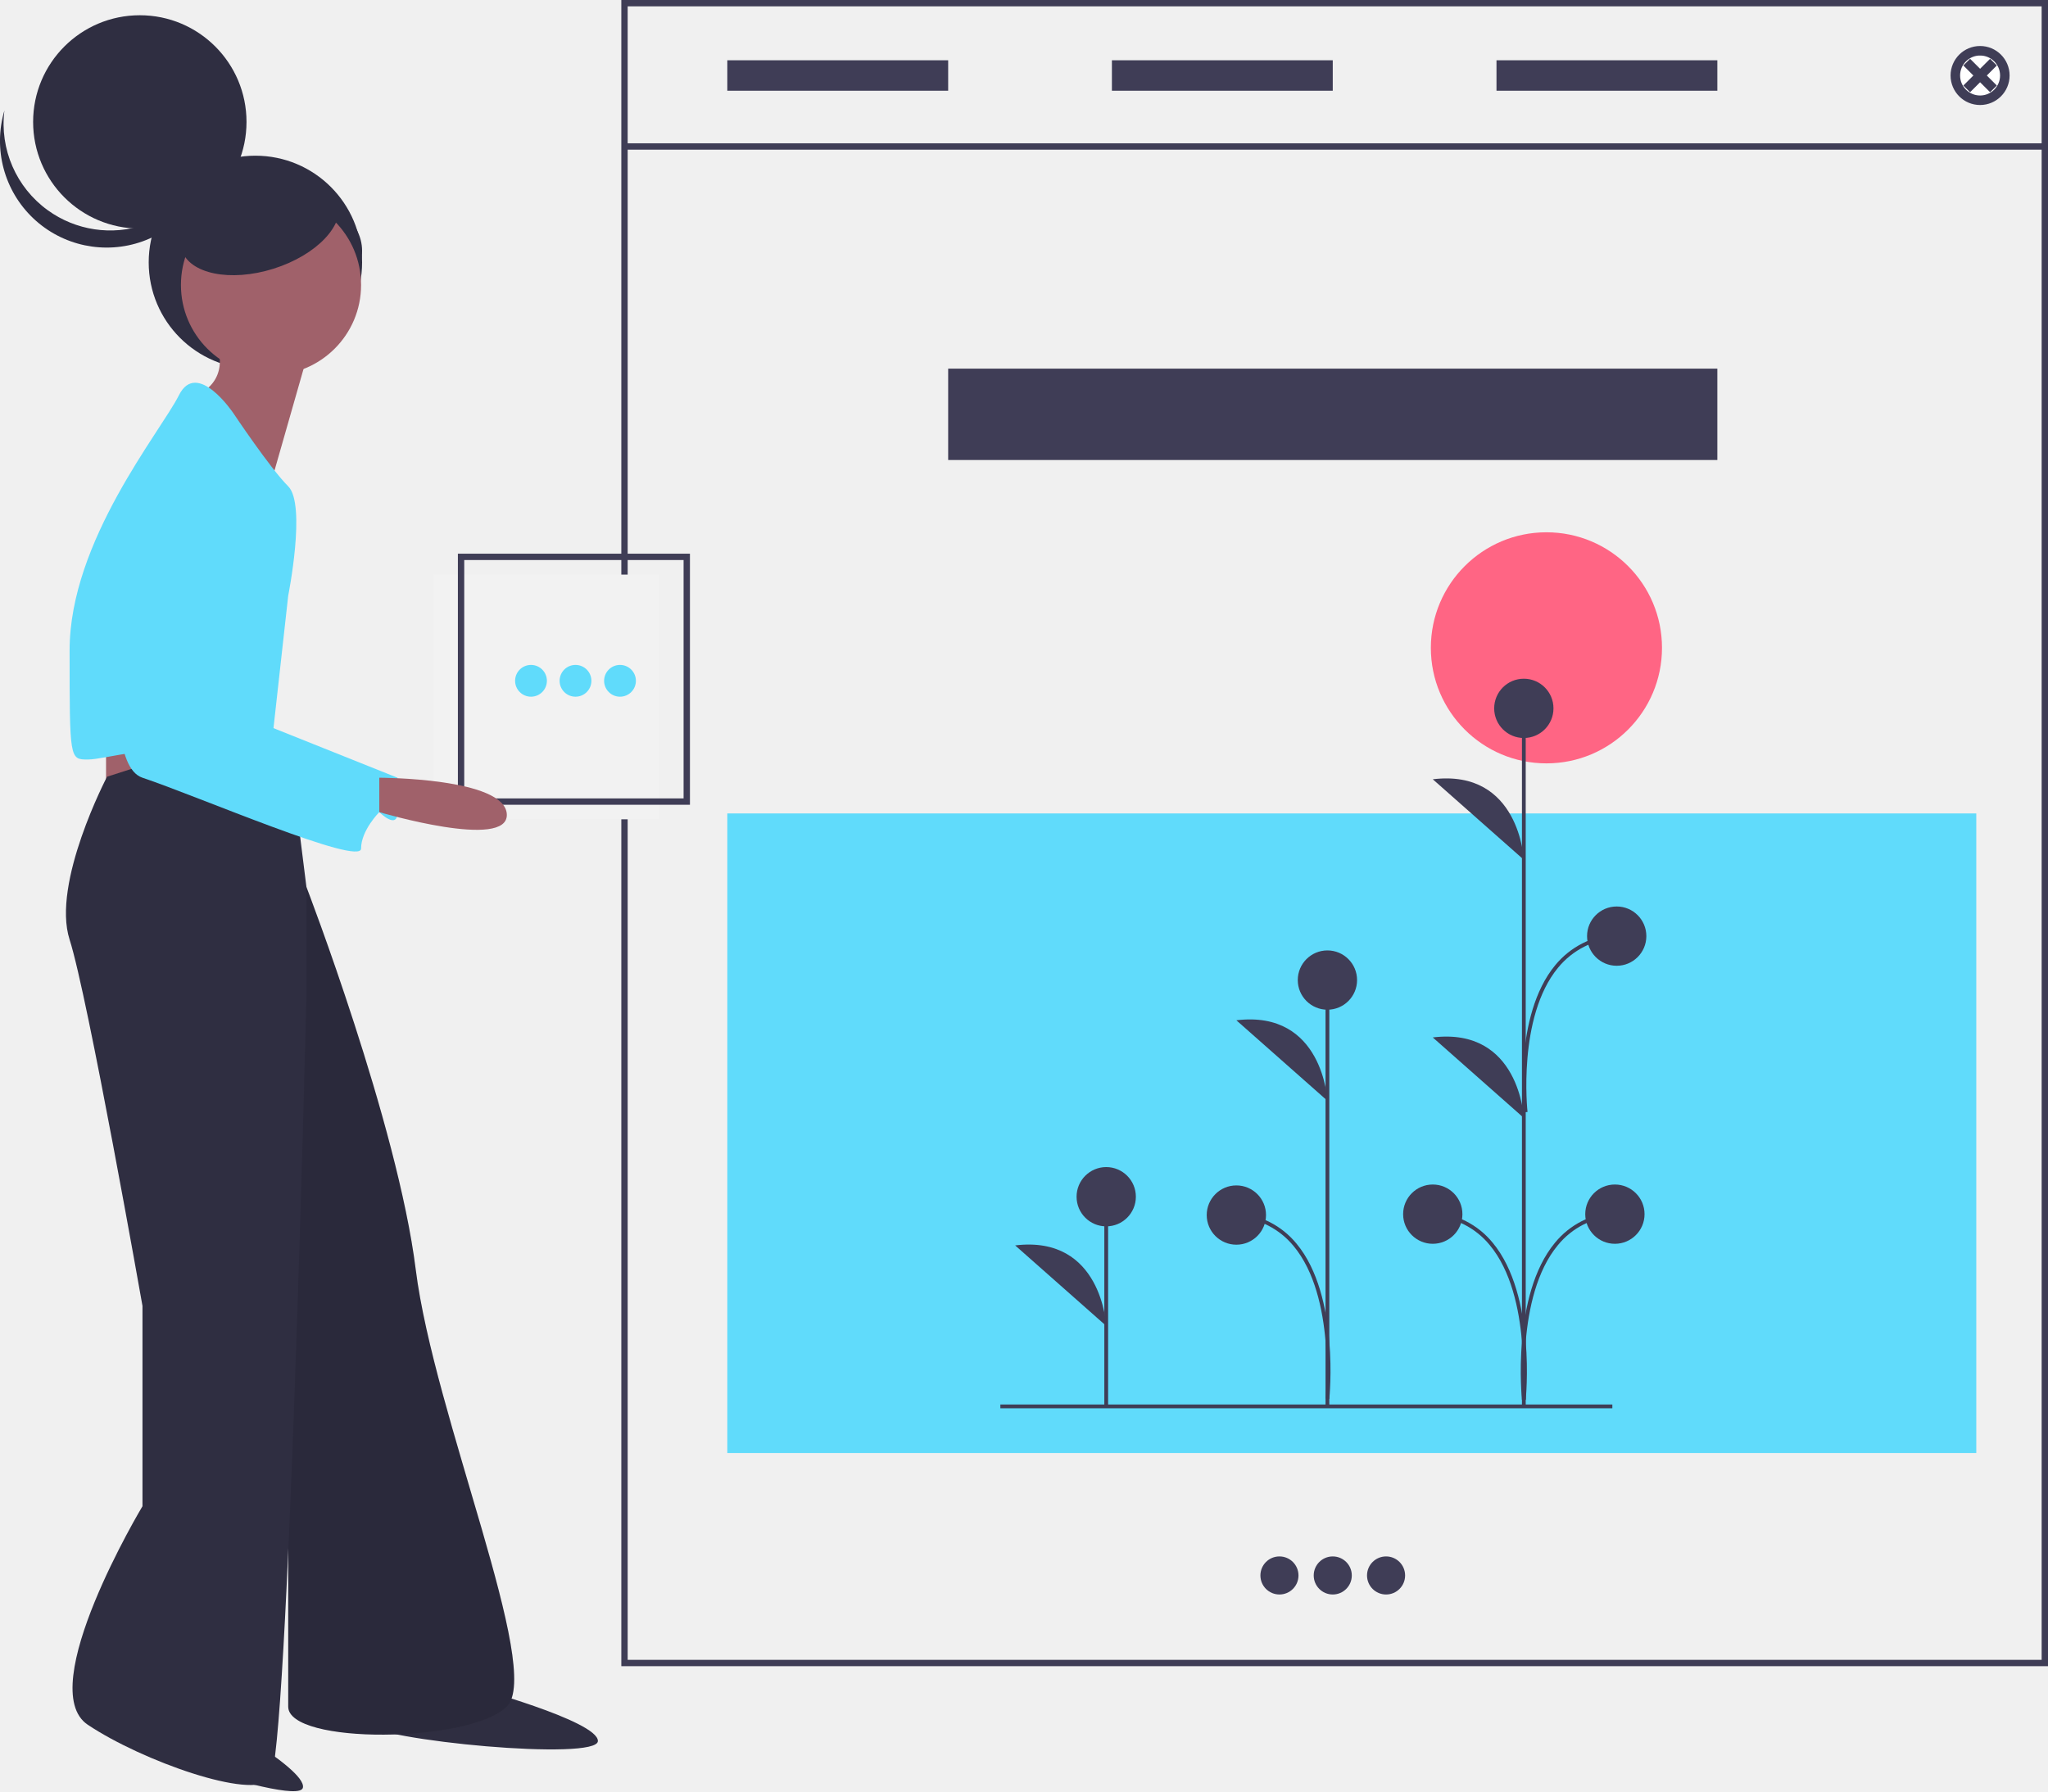
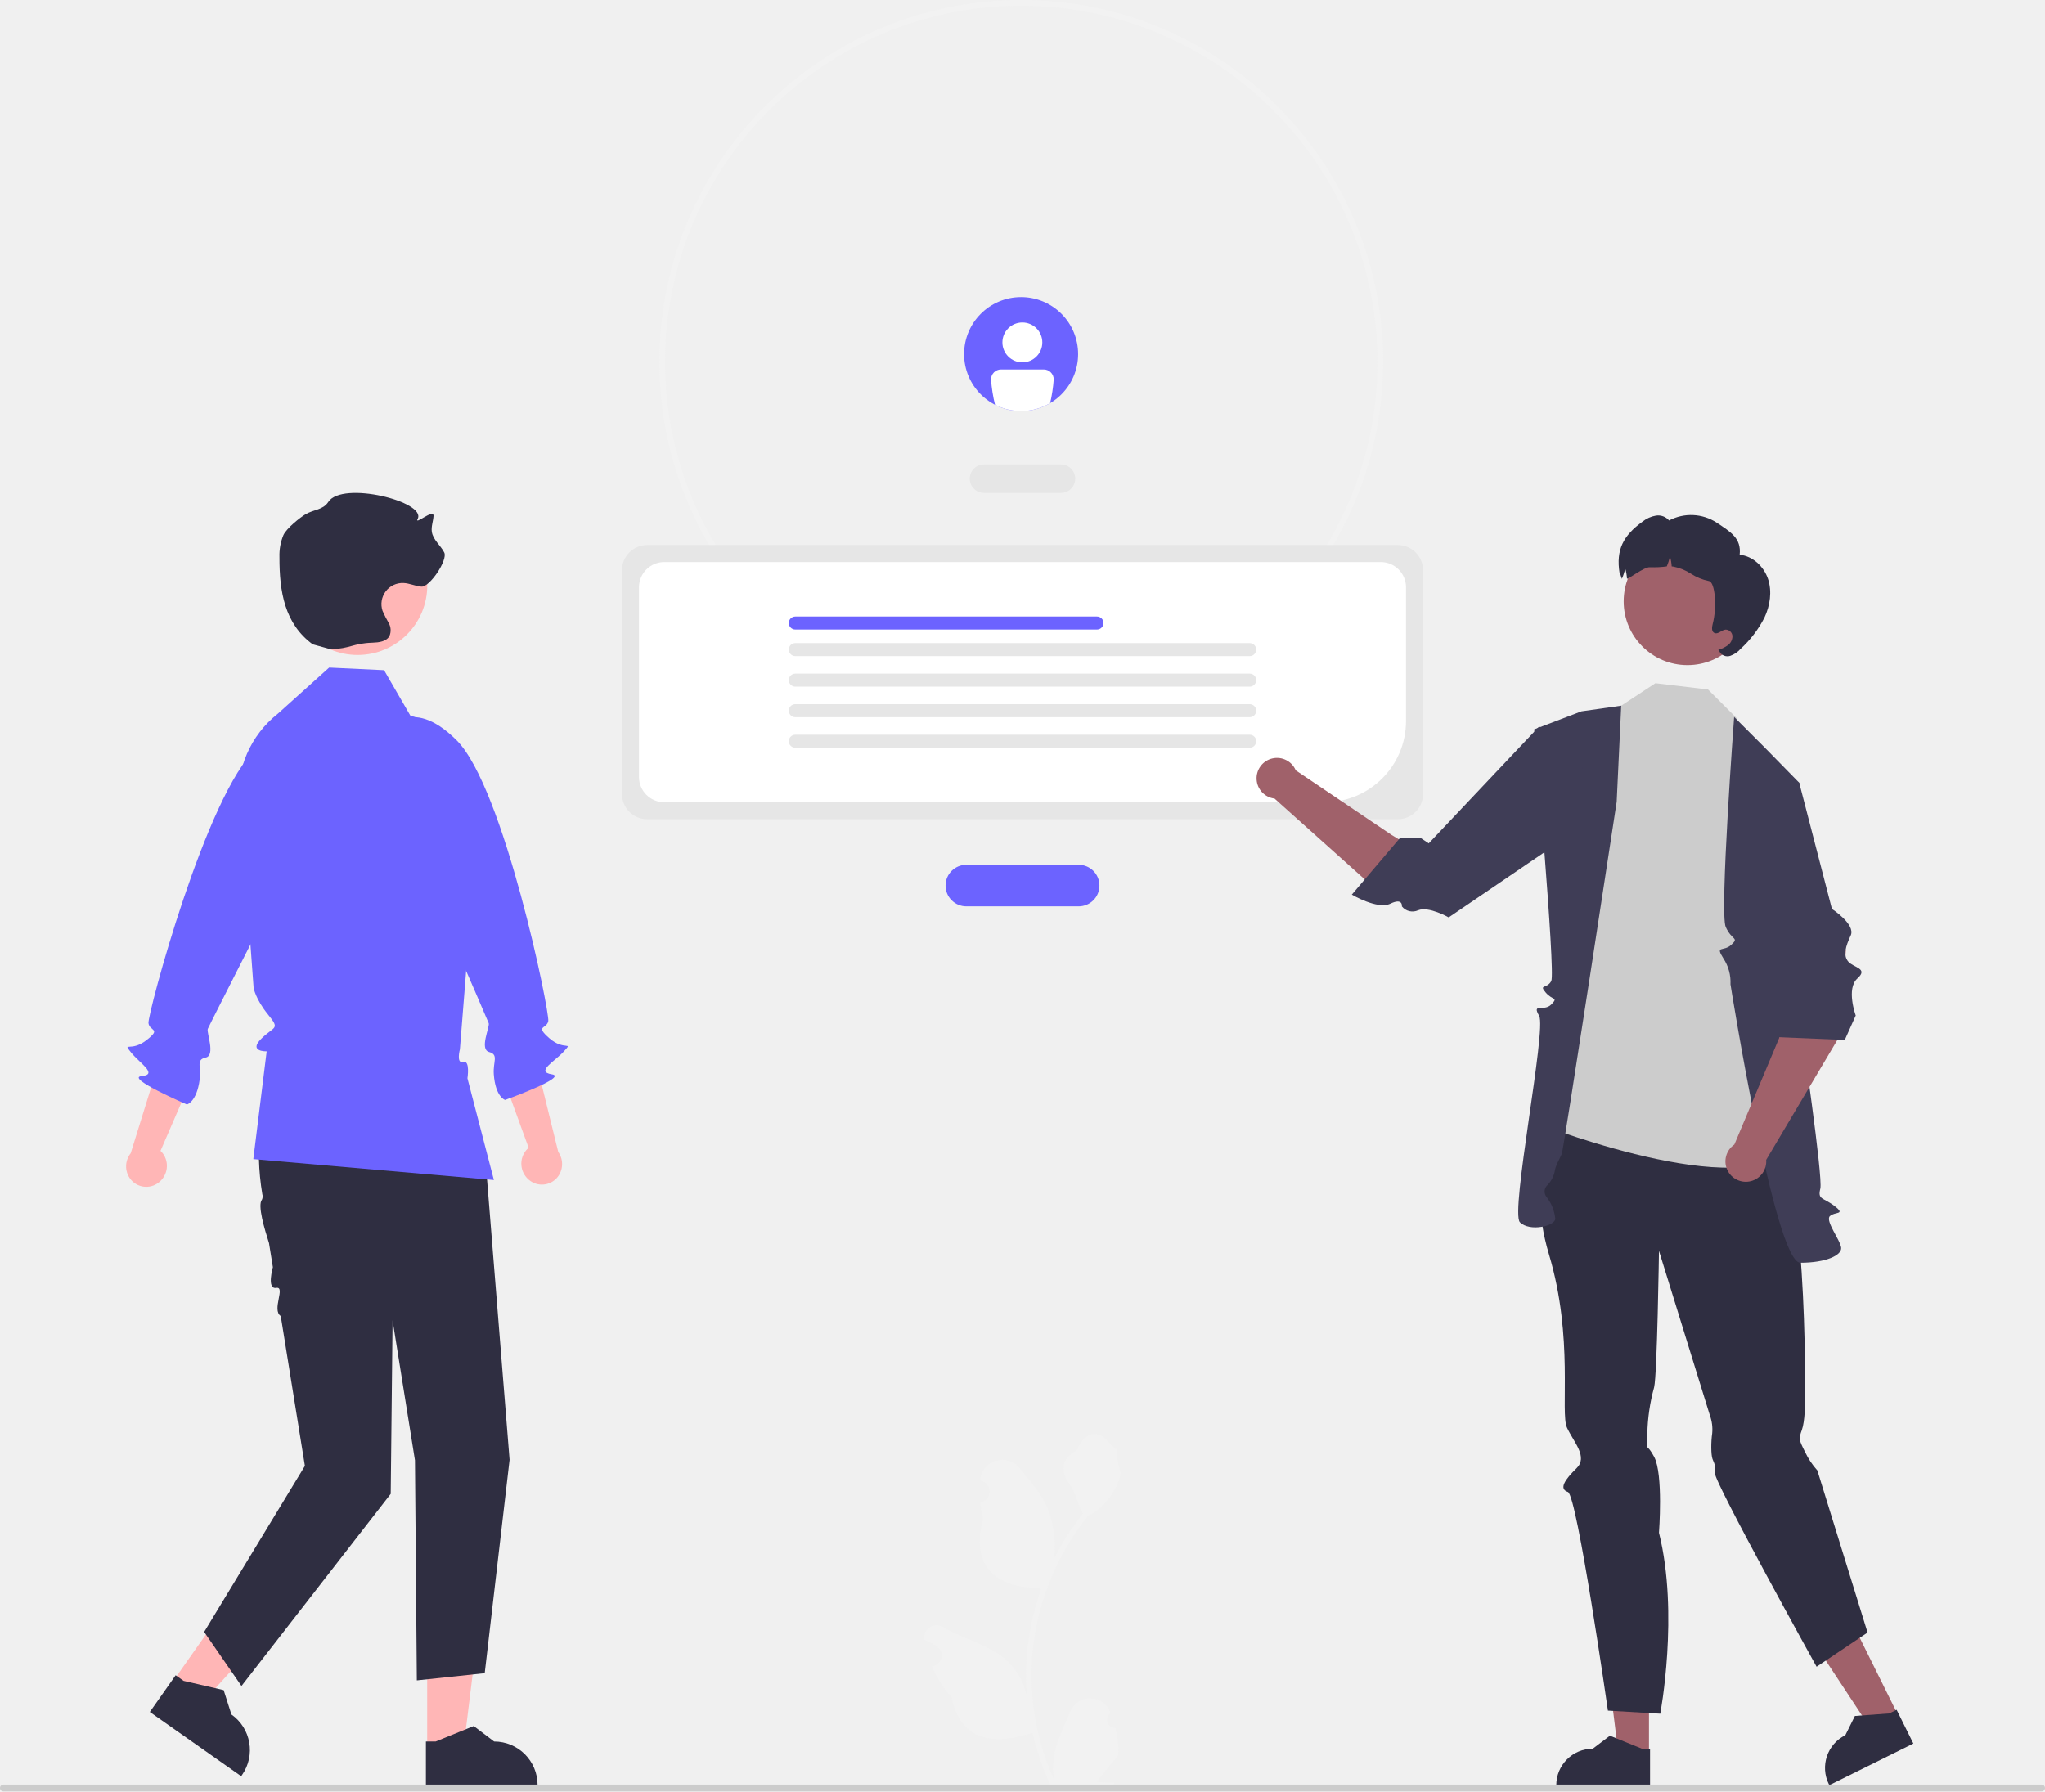
- <svg xmlns="http://www.w3.org/2000/svg" id="b20bc320-2fc8-4403-a458-9220829d6284" data-name="Layer 1" width="645.297" height="564.508" viewBox="0 0 645.297 564.508">
-   <rect x="229.166" y="256.363" width="393.535" height="201.566" fill="#60dbfb" />
-   <circle cx="487.257" cy="204.169" r="36.415" fill="#ff6584" />
-   <rect x="347.96" y="377.156" width="1.19" height="66.055" fill="#3f3d56" />
-   <circle cx="348.555" cy="377.157" r="9.341" fill="#3f3d56" />
-   <path d="M625.906,585.614s-1.334-28.701-28.69-25.365" transform="translate(-277.3517 -167.7461)" fill="#3f3d56" />
-   <rect x="479.543" y="223.347" width="1.19" height="220.328" fill="#3f3d56" />
-   <circle cx="480.138" cy="223.243" r="9.341" fill="#3f3d56" />
-   <circle cx="451.447" cy="382.651" r="9.341" fill="#3f3d56" />
-   <path d="M757.49,438.704s-1.334-28.701-28.69-25.365" transform="translate(-277.3517 -167.7461)" fill="#3f3d56" />
-   <path d="M757.49,520.068s-1.334-28.701-28.69-25.365" transform="translate(-277.3517 -167.7461)" fill="#3f3d56" />
-   <path d="M758.081,608.917l-1.183-.128c.035-.323,3.312-32.448-10.143-48.635a25.051,25.051,0,0,0-18.002-9.164l.092-1.187a26.201,26.201,0,0,1,18.827,9.592C761.448,575.971,758.117,608.589,758.081,608.917Z" transform="translate(-277.3517 -167.7461)" fill="#3f3d56" />
-   <circle cx="508.832" cy="382.651" r="9.341" fill="#3f3d56" />
-   <path d="M756.902,608.917c-.035-.328-3.366-32.946,10.409-49.522a26.201,26.201,0,0,1,18.827-9.592l.092,1.187a25.048,25.048,0,0,0-18.003,9.166c-13.457,16.193-10.176,48.311-10.141,48.633Z" transform="translate(-277.3517 -167.7461)" fill="#3f3d56" />
-   <circle cx="509.401" cy="295.028" r="9.341" fill="#3f3d56" />
-   <path d="M757.472,518.322c-.035-.302-3.285-30.411,9.879-46.347a26.806,26.806,0,0,1,19.357-9.794l.092,1.187a25.657,25.657,0,0,0-18.531,9.365c-12.845,15.551-9.648,45.158-9.614,45.455Z" transform="translate(-277.3517 -167.7461)" fill="#3f3d56" />
-   <rect x="417.658" y="308.874" width="1.19" height="134.49" fill="#3f3d56" />
-   <circle cx="418.253" cy="308.874" r="9.341" fill="#3f3d56" />
-   <path d="M695.604,514.662s-1.334-28.701-28.69-25.365" transform="translate(-277.3517 -167.7461)" fill="#3f3d56" />
-   <path d="M696.196,608.607l-1.183-.129c.034-.317,3.295-31.939-10.04-48a25.171,25.171,0,0,0-18.106-9.203l.092-1.187a26.32,26.32,0,0,1,18.931,9.632C699.547,576.171,696.231,608.285,696.196,608.607Z" transform="translate(-277.3517 -167.7461)" fill="#3f3d56" />
-   <circle cx="389.562" cy="382.935" r="9.341" fill="#3f3d56" />
-   <rect x="315.201" y="442.64" width="192.828" height="1.19" fill="#3f3d56" />
-   <path d="M922.648,692.859H473.122V167.746H922.648Zm-447.526-2H920.648V169.746H475.122Z" transform="translate(-277.3517 -167.7461)" fill="#3f3d56" />
-   <rect x="196.771" y="45.166" width="447.526" height="2" fill="#3f3d56" />
-   <circle cx="623.899" cy="23.796" r="7.799" fill="#fff" />
-   <path d="M901.251,199.841a8.299,8.299,0,1,1,8.299-8.299A8.308,8.308,0,0,1,901.251,199.841Zm0-15.598a7.299,7.299,0,1,0,7.299,7.299A7.306,7.306,0,0,0,901.251,184.244Z" transform="translate(-277.3517 -167.7461)" />
-   <line x1="620.39" y1="20.287" x2="627.409" y2="27.306" fill="#fff" />
-   <rect x="900.751" y="186.579" width="1" height="9.926" transform="translate(-148.8397 525.6093) rotate(-44.99801)" />
-   <line x1="627.409" y1="20.287" x2="620.39" y2="27.306" fill="#fff" />
-   <rect x="896.288" y="191.042" width="9.926" height="1" transform="translate(-148.8222 525.6362) rotate(-45)" />
-   <circle cx="623.899" cy="23.796" r="7.799" fill="none" stroke="#3f3d56" stroke-miterlimit="10" stroke-width="2" />
-   <path d="M901.251,199.841a8.299,8.299,0,1,1,8.299-8.299A8.308,8.308,0,0,1,901.251,199.841Zm0-15.598a7.299,7.299,0,1,0,7.299,7.299A7.306,7.306,0,0,0,901.251,184.244Z" transform="translate(-277.3517 -167.7461)" fill="none" stroke="#3f3d56" stroke-miterlimit="10" stroke-width="2" />
-   <line x1="620.39" y1="20.287" x2="627.409" y2="27.306" fill="none" stroke="#3f3d56" stroke-miterlimit="10" stroke-width="2" />
-   <rect x="900.751" y="186.579" width="1" height="9.926" transform="translate(-148.8397 525.6093) rotate(-44.99801)" fill="none" stroke="#3f3d56" stroke-miterlimit="10" stroke-width="2" />
-   <line x1="627.409" y1="20.287" x2="620.39" y2="27.306" fill="none" stroke="#3f3d56" stroke-miterlimit="10" stroke-width="2" />
-   <rect x="896.288" y="191.042" width="9.926" height="1" transform="translate(-148.8222 525.6362) rotate(-45)" fill="none" stroke="#3f3d56" stroke-miterlimit="10" stroke-width="2" />
-   <rect x="229.165" y="18.997" width="69.588" height="9.598" fill="#3f3d56" />
-   <rect x="350.345" y="18.997" width="69.588" height="9.598" fill="#3f3d56" />
-   <rect x="471.525" y="18.997" width="69.588" height="9.598" fill="#3f3d56" />
-   <rect x="298.754" y="116.181" width="242.36" height="28.795" fill="#3f3d56" />
-   <circle cx="403.136" cy="496.518" r="5.999" fill="#3f3d56" />
-   <circle cx="419.933" cy="496.518" r="5.999" fill="#3f3d56" />
-   <circle cx="436.731" cy="496.518" r="5.999" fill="#3f3d56" />
-   <rect x="136.494" y="181.086" width="71.117" height="77.126" fill="#f2f2f2" />
-   <path d="M494.742,421.372H421.625V342.245H494.742Zm-71.117-2H492.742V344.245H423.625Z" transform="translate(-277.3517 -167.7461)" fill="#3f3d56" />
-   <circle cx="167.31" cy="214.563" r="5.008" fill="#60dbfb" />
-   <circle cx="181.333" cy="214.563" r="5.008" fill="#60dbfb" />
-   <circle cx="195.356" cy="214.563" r="5.008" fill="#60dbfb" />
-   <path d="M337.746,705.041s36.531,19.935,35.04,26.136c-.809,3.364-20.45-1.661-38.929-8.068-15.583-5.403,8.647-3.011,6.708-6.178C336.325,710.008,337.746,705.041,337.746,705.041Z" transform="translate(-277.3517 -167.7461)" fill="#2f2e41" />
-   <path d="M425.563,699.211s40.179,10.842,40.179,17.22-68.879,0-74.619-5.74S425.563,699.211,425.563,699.211Z" transform="translate(-277.3517 -167.7461)" fill="#2f2e41" />
-   <path d="M356.684,418.593l17.22,28.7s28.7,74.619,34.439,120.538,40.179,126.278,28.7,137.758-68.879,12.118-68.879,0V470.252Z" transform="translate(-277.3517 -167.7461)" fill="#2f2e41" />
-   <path d="M356.684,418.593l17.22,28.7s28.7,74.619,34.439,120.538,40.179,126.278,28.7,137.758-68.879,12.118-68.879,0V470.252Z" transform="translate(-277.3517 -167.7461)" opacity="0.1" />
-   <path d="M310.764,395.633v22.96c0,5.74,34.439,5.74,34.439,5.74V401.373Z" transform="translate(-277.3517 -167.7461)" fill="#a0616a" />
-   <path d="M327.984,407.113l-16.901,5.421s-17.539,33.483-11.799,51.34,22.96,115.436,22.96,115.436v63.139s-34.439,57.399-17.22,68.879,51.659,23.597,57.399,17.22S373.903,481.732,373.903,481.732V447.293l-5.74-45.919Z" transform="translate(-277.3517 -167.7461)" fill="#2f2e41" />
-   <circle cx="80.473" cy="82.686" r="33.618" fill="#2f2e41" />
-   <circle cx="44.054" cy="38.422" r="33.618" fill="#2f2e41" />
-   <path d="M292.408,234.006a33.619,33.619,0,0,0,51.914-17.652,33.619,33.619,0,1,1-65.579-13.786A33.607,33.607,0,0,0,292.408,234.006Z" transform="translate(-277.3517 -167.7461)" fill="#2f2e41" />
-   <ellipse cx="92.239" cy="79.044" rx="21.851" ry="17.089" fill="#2f2e41" />
-   <circle cx="85.391" cy="89.811" r="28.381" fill="#a0616a" />
-   <path d="M345.204,275.095s5.74,11.48-5.74,17.22,22.96,28.7,22.96,28.7l11.48-40.179Z" transform="translate(-277.3517 -167.7461)" fill="#a0616a" />
-   <path d="M350.944,298.055s-11.48-17.22-17.22-5.74-34.439,45.919-34.439,80.359,0,34.439,5.74,34.439,22.96-5.74,28.7,0,28.7,0,28.7,0l5.74-51.659s5.74-28.7,0-34.439S350.944,298.055,350.944,298.055Z" transform="translate(-277.3517 -167.7461)" fill="#60dbfb" />
-   <path d="M322.244,321.015s-17.22,86.099,0,91.838,68.879,28.062,68.879,22.322,5.74-11.48,5.74-11.48,5.74,5.74,5.74,0v-10.842L345.204,389.894v-57.399s11.48-28.7,0-28.7S322.244,321.015,322.244,321.015Z" transform="translate(-277.3517 -167.7461)" fill="#60dbfb" />
-   <path d="M396.863,412.853s39.542,0,40.179,11.48-40.179-.638-40.179-.638Z" transform="translate(-277.3517 -167.7461)" fill="#a0616a" />
-   <ellipse cx="359.235" cy="238.743" rx="25.83" ry="14.35" transform="translate(-332.486 -48.77832) rotate(-17.48536)" fill="#2f2e41" />
+ <svg xmlns="http://www.w3.org/2000/svg" data-name="Layer 1" width="717.67" height="628.751" viewBox="0 0 717.67 628.751">
+   <path d="M619.555,700.629a2.807,2.807,0,0,1-2.035-4.866l.192-.765q-.038-.092-.076-.184a7.539,7.539,0,0,0-13.907.052c-2.275,5.478-5.17,10.966-5.883,16.758a22.303,22.303,0,0,0,.392,7.671,89.42,89.42,0,0,1-8.134-37.139,86.307,86.307,0,0,1,.535-9.628q.444-3.931,1.231-7.807a90.456,90.456,0,0,1,17.938-38.337,24.073,24.073,0,0,0,10.012-10.387,18.363,18.363,0,0,0,1.67-5.018c-.487.064-1.838-7.359-1.47-7.815-.679-1.031-1.895-1.543-2.637-2.549-3.689-5.002-8.773-4.129-11.426,2.669-5.669,2.861-5.724,7.606-2.245,12.169,2.213,2.903,2.517,6.832,4.459,9.94-.2.256-.408.503-.607.759a91.039,91.039,0,0,0-9.502,15.054,37.846,37.846,0,0,0-2.259-17.579c-2.163-5.217-6.216-9.611-9.786-14.122-4.288-5.418-13.08-3.053-13.836,3.814q-.011.1-.021.199.795.449,1.557.952a3.808,3.808,0,0,1-1.535,6.93l-.078.012a37.891,37.891,0,0,0,.999,5.665c-4.579,17.71,5.307,24.16,19.424,24.45.312.16.615.32.927.471A92.924,92.924,0,0,0,588.45,675.54a88.135,88.135,0,0,0,.064,14.231l-.024-.168a23.289,23.289,0,0,0-7.95-13.448c-6.118-5.026-14.762-6.877-21.363-10.916a4.371,4.371,0,0,0-6.694,4.252q.013.088.027.176a25.579,25.579,0,0,1,2.868,1.382q.795.449,1.557.952a3.808,3.808,0,0,1-1.535,6.93l-.078.012c-.056.008-.104.016-.16.024a37.923,37.923,0,0,0,6.975,10.923c2.863,15.46,15.162,16.927,28.318,12.425h.008a92.897,92.897,0,0,0,6.24,18.218h22.293c.08-.248.152-.503.224-.751a25.329,25.329,0,0,1-6.169-.367c1.654-2.03,3.308-4.075,4.962-6.105a1.383,1.383,0,0,0,.104-.12c.839-1.039,1.686-2.069,2.525-3.108l0-.001a37.101,37.101,0,0,0-1.087-9.451Z" transform="translate(-228.1256 -94.1362)" fill="#f2f2f2" />
+   <path d="M586.526,348.136a127,127,0,1,1,127-127A127.144,127.144,0,0,1,586.526,348.136Zm0-252a125,125,0,1,0,125,125A125.141,125.141,0,0,0,586.526,96.136Z" transform="translate(-228.1256 -94.1362)" fill="#f2f2f2" />
+   <path d="M600.461,267.136h-27a5,5,0,0,1,0-10h27a5,5,0,0,1,0,10Z" transform="translate(-228.1256 -94.1362)" fill="#e6e6e6" />
+   <path d="M606.663,412.253h-39.405a7.297,7.297,0,1,1,0-14.595h39.405a7.297,7.297,0,1,1,0,14.595Z" transform="translate(-228.1256 -94.1362)" fill="#6c63ff" />
+   <path d="M718.673,381.666H455.248a8.863,8.863,0,0,1-8.853-8.853V294.279a8.863,8.863,0,0,1,8.853-8.853H718.673a8.863,8.863,0,0,1,8.853,8.853v78.534A8.863,8.863,0,0,1,718.673,381.666Z" transform="translate(-228.1256 -94.1362)" fill="#e6e6e6" />
+   <path d="M693.078,375.695H461.221a8.863,8.863,0,0,1-8.853-8.853V300.255a8.863,8.863,0,0,1,8.853-8.853H712.701a8.863,8.863,0,0,1,8.853,8.853v46.963A28.509,28.509,0,0,1,693.078,375.695Z" transform="translate(-228.1256 -94.1362)" fill="#fff" />
+   <path d="M613.101,315.083H507.224a2.283,2.283,0,1,1,0-4.566H613.101a2.283,2.283,0,0,1,0,4.566Z" transform="translate(-228.1256 -94.1362)" fill="#6c63ff" />
+   <path d="M666.698,324.422H507.224a2.283,2.283,0,1,1,0-4.566H666.698a2.283,2.283,0,0,1,0,4.566Z" transform="translate(-228.1256 -94.1362)" fill="#e6e6e6" />
+   <path d="M666.698,335.141H507.224a2.283,2.283,0,1,1,0-4.566H666.698a2.283,2.283,0,0,1,0,4.566Z" transform="translate(-228.1256 -94.1362)" fill="#e6e6e6" />
+   <path d="M666.698,345.861H507.224a2.283,2.283,0,1,1,0-4.566H666.698a2.283,2.283,0,0,1,0,4.566Z" transform="translate(-228.1256 -94.1362)" fill="#e6e6e6" />
+   <path d="M666.698,356.58H507.224a2.283,2.283,0,1,1,0-4.566H666.698a2.283,2.283,0,0,1,0,4.566Z" transform="translate(-228.1256 -94.1362)" fill="#e6e6e6" />
+   <polygon points="578.689 615.836 567.988 615.835 562.897 574.558 578.692 574.559 578.689 615.836" fill="#a0616a" />
+   <path d="M807.192,721.136l-32.909-.001v-.416a12.81,12.81,0,0,1,12.809-12.809h.001l6.011-4.56,11.215,4.561,2.873 0Z" transform="translate(-228.1256 -94.1362)" fill="#2f2e41" />
+   <polygon points="666.179 602.133 656.59 606.883 633.703 572.157 647.856 565.146 666.179 602.133" fill="#a0616a" />
+   <path d="M899.599,706.106l-29.488,14.609-.185-.373a12.81,12.81,0,0,1,5.791-17.164l.001-0,3.362-6.755,12.075-.892,2.574-1.275Z" transform="translate(-228.1256 -94.1362)" fill="#2f2e41" />
+   <path d="M775.112,488.1s-12.181,16.982-3.389,46.32,3.857,55.568,6.325,60.828,7.436,10.254,3.331,14.242-6.267,7.23-3.025,8.311,14.051,76.74,14.051,76.74l18.374,1.081s6.656-35.146-.455-63.509c0,0,1.561-20.59-1.694-26.638s-2.617-.593-2.396-8.184a66.656,66.656,0,0,1,2.383-16.238c1.081-4.323,1.707-47.898,1.707-47.898l17.887,57.824a14.399,14.399,0,0,1,.789,6.226c-.443,2.979-.446,7.43.096,8.987s1.146,1.885.844,4.964,35.698,67.979,35.698,67.979l17.887-12-17.623-56.9a26.753,26.753,0,0,1-4.323-6.485c-2.162-4.323-2.246-4.562-1.123-7.685S861.58,586.857,861.58,585.036s1.123-84.503-12.949-96.664S775.112,488.1,775.112,488.1Z" transform="translate(-228.1256 -94.1362)" fill="#2f2e41" />
+   <path d="M841.188,356.559l-3.662-10.423-10-10L809.081,333.934l-12.008,7.895-11.121,10.964L769.526,489.136s77.583,29.912,87.748,4.809Z" transform="translate(-228.1256 -94.1362)" fill="#ccc" />
+   <path d="M847.477,356.559l-10.776-10.776s-5.148,68.872-2.955,73.716,4.776,3.608,1.984,6.226-5.791.02-2.791,4.819a15.191,15.191,0,0,1,2.477,9.09s15.523,97.71,24.523,97.71,14.635-2.635,14.317-5.317-5.626-9.362-3.972-11.023,5.733-.406,1.694-3.533-6.039-2.127-5.039-6.127-6.645-55.854-6.645-55.854l-.746-86.614Z" transform="translate(-228.1256 -94.1362)" fill="#3f3d56" />
+   <path d="M797.073,341.829l-13.956,1.975-16.591,6.333s7.578,85.482,5.995,88.344-4.393,1.075-1.988,3.969,4.57,1.61,1.988,4.252-6.929-.705-4.255,3.969-10.209,69.015-6.74,72.467,12.406,1.304,12.409-1.245a14.759,14.759,0,0,0-2.996-7.549,3.042,3.042,0,0,1,0-4,9.778,9.778,0,0,0,2.793-5.046c.207-1.954,1.735-4.356,2.471-6.155s19.279-123.591,19.279-123.591Z" transform="translate(-228.1256 -94.1362)" fill="#3f3d56" />
+   <path d="M737.526,409.136l6.294-3.286C735.962,398.762,716.463,387.164,716.463,387.164l-33.606-22.656a7.163,7.163,0,1,0-7.441,9.913l37.661,33.741Z" transform="translate(-228.1256 -94.1362)" fill="#a0616a" />
+   <path d="M783.526,384.136l.068-27.634-15.351-7.342L729.526,390.136l-3-2h-7l-17,20s9.054,5.366,13.527,3.183,4.053.954,4.053.954a4.743,4.743,0,0,0,5.719,1.346c3.701-1.482,10.701,2.518,10.701,2.518Z" transform="translate(-228.1256 -94.1362)" fill="#3f3d56" />
+   <circle cx="592.194" cy="211.063" r="22.386" fill="#a0616a" />
+   <path d="M847.344,310.883a38.93,38.93,0,0,1-8.375,10.997,8.683,8.683,0,0,1-3.643,2.457,3.174,3.174,0,0,1-3.775-1.507l-.415-.567a11.553,11.553,0,0,0,3.351-1.657,3.934,3.934,0,0,0,1.621-3.214,2.423,2.423,0,0,0-2.468-2.281c-1.398.166-2.648,1.799-3.901,1.17-1.012-.515-.867-1.988-.577-3.1,1.558-5.805.906-14.803-1.336-15.117a18.133,18.133,0,0,1-6.262-2.563,17.569,17.569,0,0,0-6.282-2.526c-.161-.021-.325-.033-.498-.047a14.872,14.872,0,0,0-.621-3.529,17.401,17.401,0,0,1-1.108,3.525,34.518,34.518,0,0,1-5.851.296c-2.084-.242-8.073,4.614-8.118,3.946a14.871,14.871,0,0,0-.621-3.529,17.401,17.401,0,0,1-1.108,3.525c-.022.046-.033.085-.055.132-.637-1.552-.819-3.289-.803-1.992-1.337-8.249,1.315-13.216,8.085-18.108a10.219,10.219,0,0,1,4.662-2.087,5.023,5.023,0,0,1,4.62,1.707,16.489,16.489,0,0,1,16.707.757c4.87,3.263,8.712,5.433,8.064,11.267,4.616.445,8.515,4.152,9.973,8.545C850.054,301.784,849.303,306.694,847.344,310.883Z" transform="translate(-228.1256 -94.1362)" fill="#2f2e41" />
+   <path d="M875.919,427.532l-16.061-2.3c-5.432,9.083-7.362,33.258-7.362,33.258L836.778,495.848a7.163,7.163,0,1,0,11.167,5.38l25.807-43.484Z" transform="translate(-228.1256 -94.1362)" fill="#a0616a" />
+   <path d="M838.939,371.841l6.805-9.373,13.8,6.413,11.477,44.273s8.381,5.454,6.593,9.302-2.739,6.952-.89,9.157,7.231,2.367,3.221,5.962-.577,12.987-.577,12.987l-3.843,8.576-24-1Z" transform="translate(-228.1256 -94.1362)" fill="#3f3d56" />
+   <path d="M283.864,509.151a7.392,7.392,0,0,0,1.375-10.218,7.091,7.091,0,0,0-.787-.869l10.248-23.664-10.178-9.425-10.534,33.935a7.371,7.371,0,0,0-.16,8.998,7.054,7.054,0,0,0,9.883,1.362Q283.788,509.212,283.864,509.151Z" transform="translate(-228.1256 -94.1362)" fill="#ffb6b6" />
+   <path d="M343.401,355.636s-7.586-14.421-25.184,1.153S279.824,450.318,280.228,453.249s4.705,1.772-.735,5.991-8.449.428-5.44,4.22,9.735,7.808,3.779,8.371,15.879,9.958,15.879,9.958,3.434-.825,4.488-8.749c.592-4.451-1.414-6.978,2.117-7.72s.221-8.791.729-10.057,28.695-56.581,28.695-56.581Z" transform="translate(-228.1256 -94.1362)" fill="#6c63ff" />
+   <polygon points="149.919 613.706 162.661 613.705 168.724 564.551 149.916 564.552 149.919 613.706" fill="#ffb6b6" />
+   <path d="M377.595,721.136l39.188-.001v-.496A15.254,15.254,0,0,0,401.53,705.386H401.529l-7.158-5.431-13.356,5.431-3.421 0Z" transform="translate(-228.1256 -94.1362)" fill="#2f2e41" />
+   <polygon points="60.597 590.265 71.021 597.594 104.255 560.873 88.868 550.055 60.597 590.265" fill="#ffb6b6" />
+   <path d="M280.709,695.018l32.057,22.54.285-.405a15.254,15.254,0,0,0-3.704-21.251l-.001-.001-2.732-8.56-14.049-3.239-2.798-1.968Z" transform="translate(-228.1256 -94.1362)" fill="#2f2e41" />
+   <path d="M327.271,463.302l-1.059,2.262c-6.96,14.869-8.74,31.491-6.035,47.685a2.701,2.701,0,0,1-.108,1.921c-1.677,1.968.954,10.516,2.463,15.289l1.36,8.44s-2.255,7.839,1.17,7.263-1.675,7.785,1.592,9.88l8.474,52.603-35.354,58.268,13.094,18.986,52.376-67.434.655-60.887,7.856,49.102.655,77.254,23.821-2.532,8.728-74.899-8.325-103.582-13.094-44.911Z" transform="translate(-228.1256 -94.1362)" fill="#2f2e41" />
+   <path d="M343.637,328.446l19.271.918,9.215,15.92h0a28.491,28.491,0,0,1,18.223,16.6l6.001,14.825-6.826,85.718s-1.368,5.185,1.151,4.428,1.493,5.741,1.493,5.741l9.286,35.716-84.427-7.341,4.688-37.841s-6.518.21-1.935-4.373,6.812-3.123,2.409-8.541-5.057-9.346-5.057-9.346l-1.964-26.843-3.238-37.777a36.299,36.299,0,0,1,13.713-31.621l0,0Z" transform="translate(-228.1256 -94.1362)" fill="#6c63ff" />
+   <circle cx="125.505" cy="205.45" r="24.439" fill="#ffb6b6" />
+   <path d="M344.187,322.022c7.013-.23,7.65-2.083,14.663-2.313,2.233-.073,4.868-.379,5.948-2.335a5.154,5.154,0,0,0-.262-4.588,41.901,41.901,0,0,1-2.16-4.25,7.423,7.423,0,0,1,7.355-9.786c2.134.092,4.139,1.096,6.267,1.279,2.919.252,9.373-9.386,8.029-11.989-1.308-2.534-3.941-4.446-4.354-7.267-.271-1.845.491-3.679.595-5.541.154-2.761-6.845,3.465-5.563,1.014,3.144-6.011-26.487-13.464-31.366-5.934-1.823,2.814-5.073,2.622-7.969,4.312-1.898,1.108-6.691,4.929-7.781,7.311a18.545,18.545,0,0,0-1.388,7.673c-.044,12.218,1.818,23.457,11.673,30.679" transform="translate(-228.1256 -94.1362)" fill="#2f2e41" />
+   <path d="M413.568,508.101a7.392,7.392,0,0,1-.763-10.282,7.092,7.092,0,0,1,.838-.82l-8.817-24.234,10.723-8.801,8.489,34.503a7.371,7.371,0,0,1-.378,8.991,7.054,7.054,0,0,1-9.947.769Q413.64,508.166,413.568,508.101Z" transform="translate(-228.1256 -94.1362)" fill="#ffb6b6" />
+   <path d="M363.301,351.306s8.433-13.943,25.07,2.654,32.742,95.654,32.163,98.556-4.802,1.487.376,6.024,8.408.932,5.179,4.537-10.184,7.213-4.272,8.131-16.445,8.992-16.445,8.992-3.379-1.028-3.958-9.001c-.325-4.478,1.828-6.881-1.652-7.833s.304-8.788-.128-10.083-25.267-58.193-25.267-58.193Z" transform="translate(-228.1256 -94.1362)" fill="#6c63ff" />
+   <path d="M606.476,218.407a20.005,20.005,0,1,1-20.01-20A19.983,19.983,0,0,1,606.476,218.407Z" transform="translate(-228.1256 -94.1362)" fill="#6c63ff" />
+   <circle cx="358.787" cy="120.17" r="7" fill="#fff" />
+   <path d="M594.416,223.807h-15a3.504,3.504,0,0,0-3.5,3.5,52.96,52.96,0,0,0,1.4,8.89,19.986,19.986,0,0,0,19.34-.57,52.457,52.457,0,0,0,1.26-8.32A3.504,3.504,0,0,0,594.416,223.807Z" transform="translate(-228.1256 -94.1362)" fill="#fff" />
+   <path d="M228.126,721.697a1.186,1.186,0,0,0,1.19,1.19h715.29a1.19,1.19,0,0,0,0-2.38h-715.29A1.187,1.187,0,0,0,228.126,721.697Z" transform="translate(-228.1256 -94.1362)" fill="#ccc" />
</svg>
